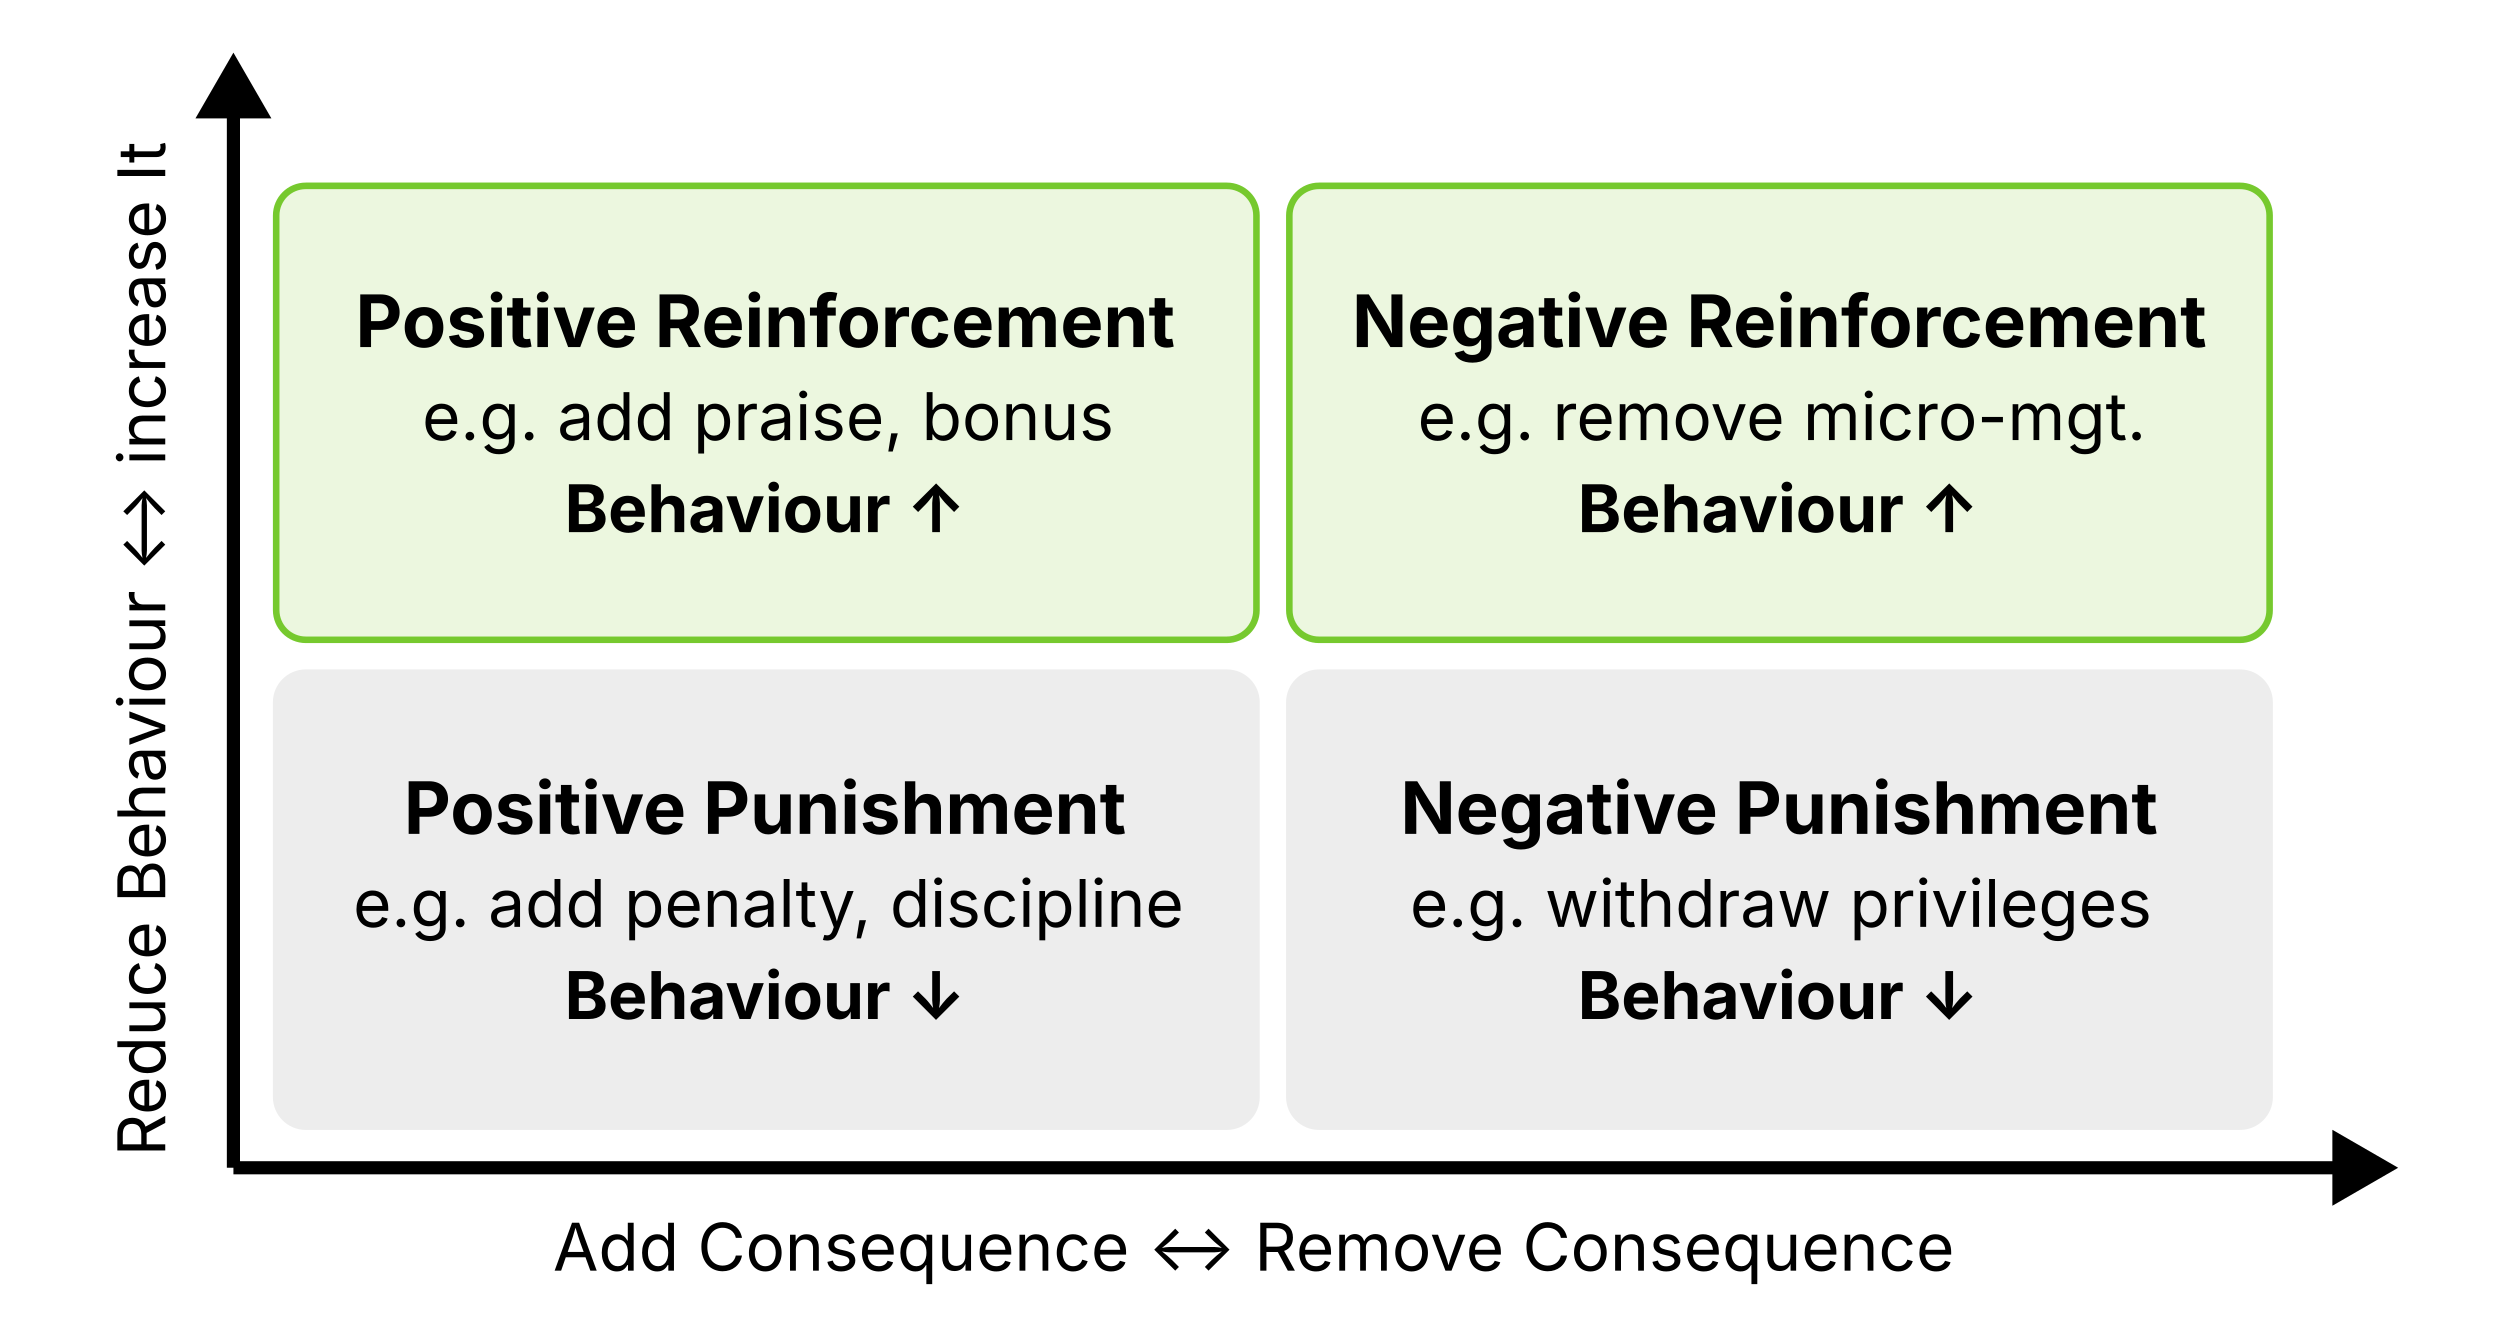
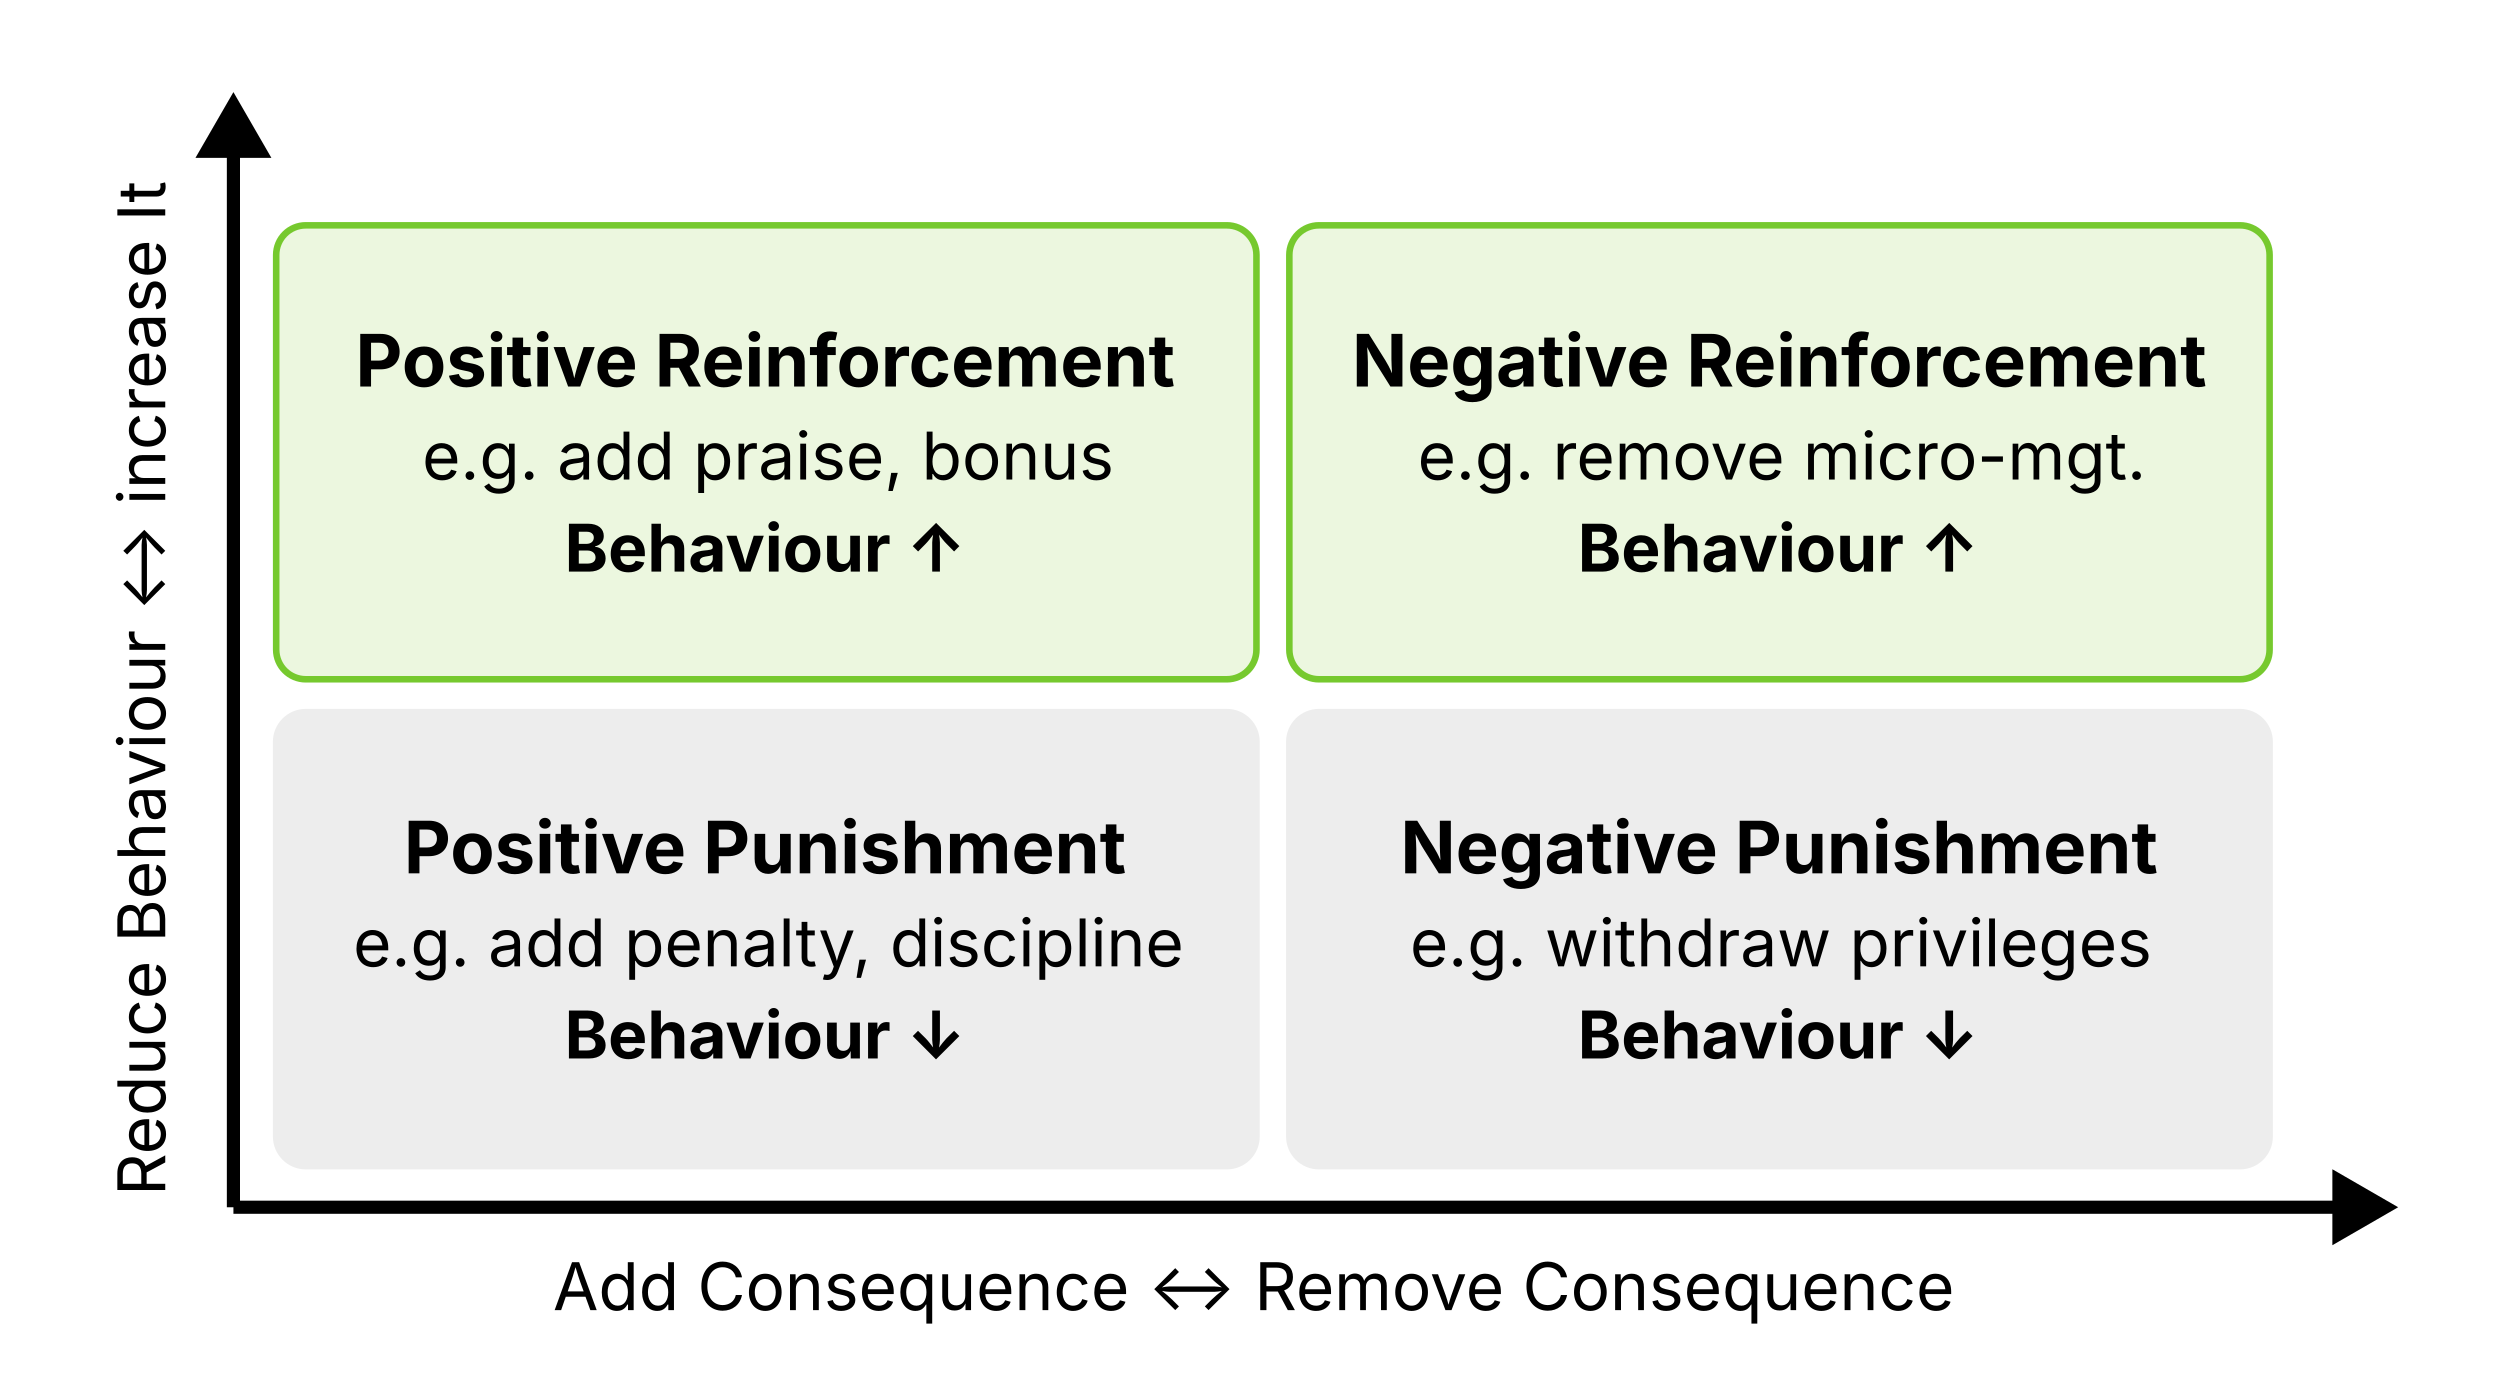
- <svg xmlns="http://www.w3.org/2000/svg" viewBox="0 86 380 204" fill="none">
+ <svg xmlns="http://www.w3.org/2000/svg" viewBox="0 80 380 210" fill="none">
+   <style>text{font-family:Inter,Helvetica,Arial,sans-serif}</style>
  <rect width="380" height="300" fill="white" />
  <rect x="41.98" y="114.25" width="149" height="69" rx="4.5" fill="#ECF7DF" />
  <rect x="41.98" y="114.25" width="149" height="69" rx="4.5" stroke="#76C92E" />
-   <text fill="black" style="white-space: pre" xml:space="preserve" font-family="Inter, Helvetica, Arial, sans-serif" font-size="11" font-weight="bold" letter-spacing="0em">
+   <text fill="black" style="white-space: pre" xml:space="preserve" font-family="Inter" font-size="11" font-weight="bold" letter-spacing="0em">
    <tspan x="54.041" y="138.75">Positive Reinforcement</tspan>
  </text>
-   <text fill="black" style="white-space: pre" xml:space="preserve" font-family="Inter, Helvetica, Arial, sans-serif" font-size="10" letter-spacing="0em">
+   <text fill="black" style="white-space: pre" xml:space="preserve" font-family="Inter" font-size="10" letter-spacing="0em">
    <tspan x="64.156" y="152.886">e.g. add praise, bonus</tspan>
  </text>
-   <text fill="black" style="white-space: pre" xml:space="preserve" font-family="Inter, Helvetica, Arial, sans-serif" font-size="10" font-weight="bold" letter-spacing="0em">
+   <text fill="black" style="white-space: pre" xml:space="preserve" font-family="Inter" font-size="10" font-weight="bold" letter-spacing="0em">
    <tspan x="85.821" y="166.886">Behaviour ↑</tspan>
  </text>
  <rect x="195.98" y="114.25" width="149" height="69" rx="4.5" fill="#ECF7DF" />
  <rect x="195.98" y="114.25" width="149" height="69" rx="4.5" stroke="#76C92E" />
-   <text fill="black" style="white-space: pre" xml:space="preserve" font-family="Inter, Helvetica, Arial, sans-serif" font-size="11" font-weight="bold" letter-spacing="0em">
+   <text fill="black" style="white-space: pre" xml:space="preserve" font-family="Inter" font-size="11" font-weight="bold" letter-spacing="0em">
    <tspan x="205.512" y="138.75">Negative Reinforcement</tspan>
  </text>
-   <text fill="black" style="white-space: pre" xml:space="preserve" font-family="Inter, Helvetica, Arial, sans-serif" font-size="10" letter-spacing="0em">
+   <text fill="black" style="white-space: pre" xml:space="preserve" font-family="Inter" font-size="10" letter-spacing="0em">
    <tspan x="215.471" y="152.886">e.g. remove micro-mgt.</tspan>
  </text>
-   <text fill="black" style="white-space: pre" xml:space="preserve" font-family="Inter, Helvetica, Arial, sans-serif" font-size="10" font-weight="bold" letter-spacing="0em">
+   <text fill="black" style="white-space: pre" xml:space="preserve" font-family="Inter" font-size="10" font-weight="bold" letter-spacing="0em">
    <tspan x="239.821" y="166.886">Behaviour ↑</tspan>
  </text>
  <rect x="41.48" y="187.75" width="150" height="70" rx="5" fill="#EDEDED" />
-   <text fill="black" style="white-space: pre" xml:space="preserve" font-family="Inter, Helvetica, Arial, sans-serif" font-size="11" font-weight="bold" letter-spacing="0em">
+   <text fill="black" style="white-space: pre" xml:space="preserve" font-family="Inter" font-size="11" font-weight="bold" letter-spacing="0em">
    <tspan x="61.4" y="212.75">Positive Punishment</tspan>
  </text>
-   <text fill="black" style="white-space: pre" xml:space="preserve" font-family="Inter, Helvetica, Arial, sans-serif" font-size="10" letter-spacing="0em">
+   <text fill="black" style="white-space: pre" xml:space="preserve" font-family="Inter" font-size="10" letter-spacing="0em">
    <tspan x="53.668" y="226.886">e.g. add penalty, discipline</tspan>
  </text>
-   <text fill="black" style="white-space: pre" xml:space="preserve" font-family="Inter, Helvetica, Arial, sans-serif" font-size="10" font-weight="bold" letter-spacing="0em">
+   <text fill="black" style="white-space: pre" xml:space="preserve" font-family="Inter" font-size="10" font-weight="bold" letter-spacing="0em">
    <tspan x="85.821" y="240.886">Behaviour ↓</tspan>
  </text>
  <rect x="195.48" y="187.75" width="150" height="70" rx="5" fill="#EDEDED" />
-   <text fill="black" style="white-space: pre" xml:space="preserve" font-family="Inter, Helvetica, Arial, sans-serif" font-size="11" font-weight="bold" letter-spacing="0em">
+   <text fill="black" style="white-space: pre" xml:space="preserve" font-family="Inter" font-size="11" font-weight="bold" letter-spacing="0em">
    <tspan x="212.87" y="212.75">Negative Punishment</tspan>
  </text>
-   <text fill="black" style="white-space: pre" xml:space="preserve" font-family="Inter, Helvetica, Arial, sans-serif" font-size="10" letter-spacing="0em">
+   <text fill="black" style="white-space: pre" xml:space="preserve" font-family="Inter" font-size="10" letter-spacing="0em">
    <tspan x="214.304" y="226.886">e.g. withdraw privileges</tspan>
  </text>
-   <text fill="black" style="white-space: pre" xml:space="preserve" font-family="Inter, Helvetica, Arial, sans-serif" font-size="10" font-weight="bold" letter-spacing="0em">
+   <text fill="black" style="white-space: pre" xml:space="preserve" font-family="Inter" font-size="10" font-weight="bold" letter-spacing="0em">
    <tspan x="239.821" y="240.886">Behaviour ↓</tspan>
  </text>
-   <text fill="black" style="white-space: pre" xml:space="preserve" font-family="Inter, Helvetica, Arial, sans-serif" font-size="10" letter-spacing="0em">
+   <text fill="black" style="white-space: pre" xml:space="preserve" font-family="Inter" font-size="10" letter-spacing="0em">
    <tspan x="84.058" y="279.136">Add Consequence ↔ Remove Consequence</tspan>
  </text>
-   <text transform="matrix(0 -1 1 0 15.4805 261.75)" fill="black" style="white-space: pre" xml:space="preserve" font-family="Inter, Helvetica, Arial, sans-serif" font-size="10" letter-spacing="0em">
+   <text transform="matrix(0 -1 1 0 15.4805 261.75)" fill="black" style="white-space: pre" xml:space="preserve" font-family="Inter" font-size="10" letter-spacing="0em">
    <tspan x="0" y="9.636">Reduce Behaviour ↔ increase It</tspan>
  </text>
  <path d="M35.48 94L29.707 104L41.254 104L35.48 94ZM35.48 263.5L36.48 263.5L36.48 103L35.48 103L34.48 103L34.48 263.5L35.48 263.5Z" fill="black" />
  <path d="M364.52 263.5L354.52 257.727L354.52 269.274L364.52 263.5ZM35.48 263.5L35.48 264.5L355.52 264.5L355.52 263.5L355.52 262.5L35.48 262.5L35.48 263.5Z" fill="black" />
</svg>
